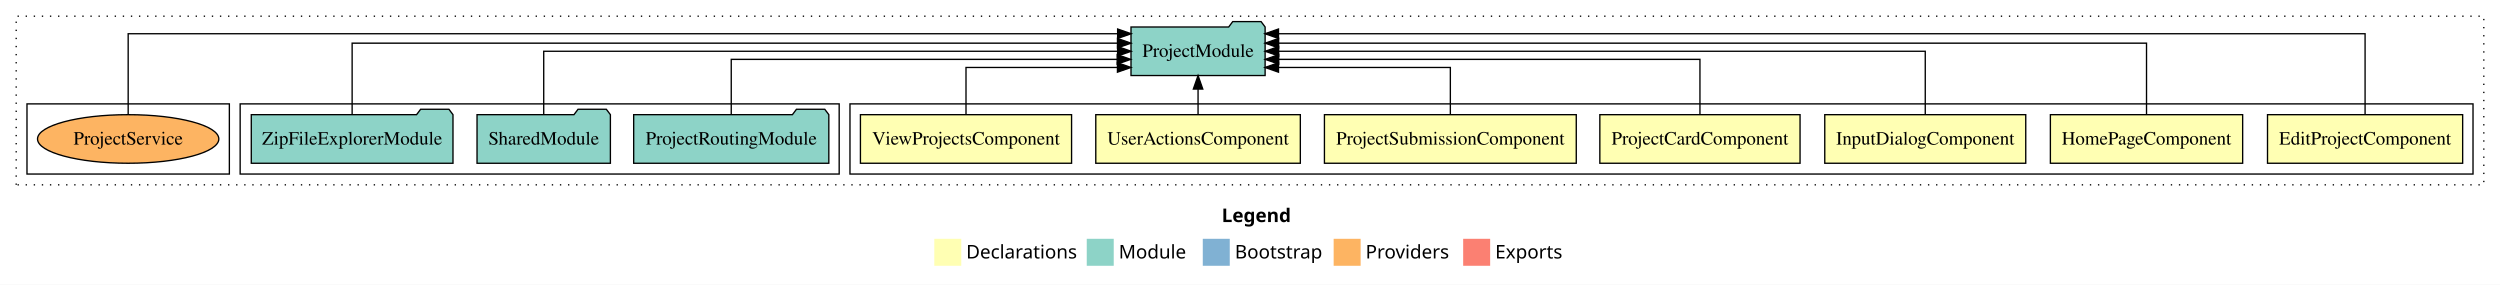
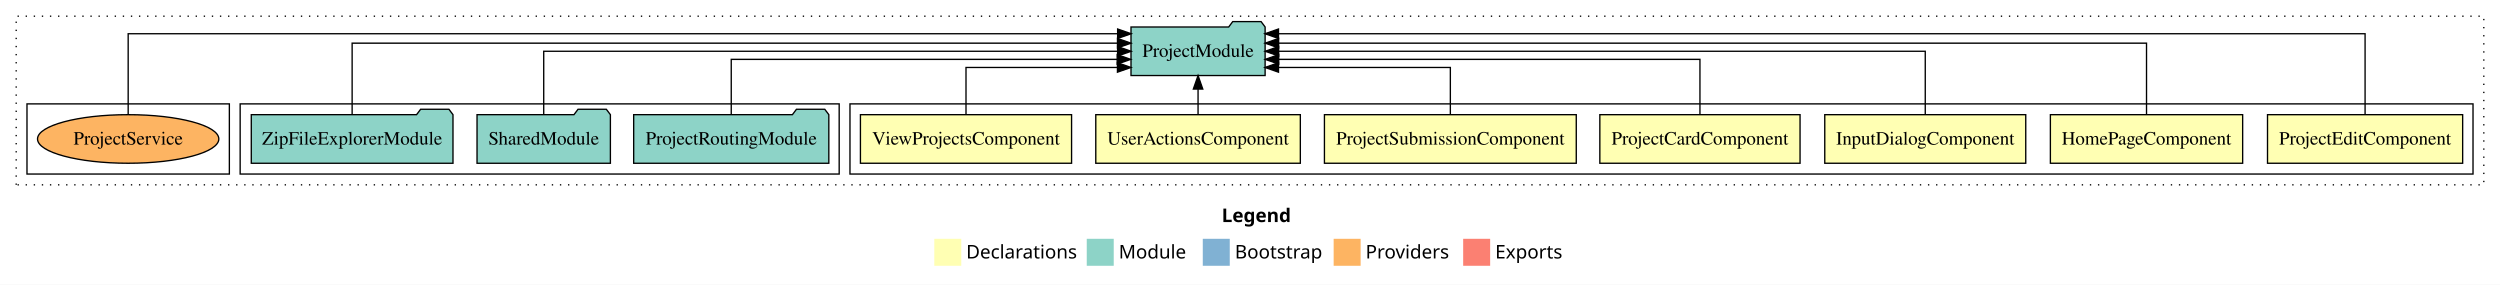
<svg xmlns="http://www.w3.org/2000/svg" width="1853pt" height="211pt" viewBox="0.00 0.00 1853.00 211.00">
  <g id="graph0" class="graph" transform="scale(1 1) rotate(0) translate(4 207)">
    <polygon fill="#ffffff" stroke="transparent" points="-4,4 -4,-207 1849,-207 1849,4 -4,4" />
    <text text-anchor="start" x="901.509" y="-42.4" font-family="sans-serif" font-weight="bold" font-size="14.00" fill="#000000">Legend</text>
    <polygon fill="#ffffb3" stroke="transparent" points="688.5,-10 688.5,-30 708.5,-30 708.5,-10 688.5,-10" />
    <text text-anchor="start" x="712.129" y="-15.4" font-family="sans-serif" font-size="14.00" fill="#000000">  Declarations</text>
    <polygon fill="#8dd3c7" stroke="transparent" points="801.5,-10 801.5,-30 821.5,-30 821.5,-10 801.5,-10" />
    <text text-anchor="start" x="825.225" y="-15.4" font-family="sans-serif" font-size="14.00" fill="#000000">  Module</text>
    <polygon fill="#80b1d3" stroke="transparent" points="887.5,-10 887.5,-30 907.5,-30 907.5,-10 887.5,-10" />
    <text text-anchor="start" x="911.281" y="-15.4" font-family="sans-serif" font-size="14.00" fill="#000000">  Bootstrap</text>
    <polygon fill="#fdb462" stroke="transparent" points="984.5,-10 984.5,-30 1004.5,-30 1004.5,-10 984.5,-10" />
    <text text-anchor="start" x="1008.173" y="-15.4" font-family="sans-serif" font-size="14.00" fill="#000000">  Providers</text>
    <polygon fill="#fb8072" stroke="transparent" points="1080.5,-10 1080.5,-30 1100.5,-30 1100.5,-10 1080.5,-10" />
    <text text-anchor="start" x="1104.226" y="-15.4" font-family="sans-serif" font-size="14.00" fill="#000000">  Exports</text>
    <g id="clust1" class="cluster">
      <polygon fill="none" stroke="#000000" stroke-dasharray="1,5" points="8,-70 8,-195 1837,-195 1837,-70 8,-70" />
    </g>
    <g id="clust2" class="cluster">
      <polygon fill="none" stroke="#000000" points="626,-78 626,-130 1829,-130 1829,-78 626,-78" />
    </g>
    <g id="clust10" class="cluster">
      <polygon fill="none" stroke="#000000" points="174,-78 174,-130 618,-130 618,-78 174,-78" />
    </g>
    <g id="clust13" class="cluster">
      <polygon fill="none" stroke="#000000" points="16,-78 16,-130 166,-130 166,-78 16,-78" />
    </g>
    <g id="node1" class="node">
      <polygon fill="#ffffb3" stroke="#000000" points="1821.32,-122 1676.68,-122 1676.68,-86 1821.32,-86 1821.32,-122" />
-       <text text-anchor="middle" x="1749" y="-99.8" font-family="Times,serif" font-size="14.00" fill="#000000">EditProjectComponent</text>
+       <text text-anchor="middle" x="1749" y="-99.8" font-family="Times,serif" font-size="14.00" fill="#000000">ProjectEditComponent</text>
    </g>
    <g id="node8" class="node">
      <polygon fill="#8dd3c7" stroke="#000000" points="933.704,-187 930.704,-191 909.704,-191 906.704,-187 834.296,-187 834.296,-151 933.704,-151 933.704,-187" />
      <text text-anchor="middle" x="884" y="-164.8" font-family="Times,serif" font-size="14.00" fill="#000000">ProjectModule</text>
    </g>
    <g id="edge1" class="edge">
      <path fill="none" stroke="#000000" d="M1749,-122.091C1749,-145.133 1749,-182 1749,-182 1749,-182 943.613,-182 943.613,-182" />
      <polygon fill="#000000" stroke="#000000" points="943.613,-178.5 933.613,-182 943.613,-185.5 943.613,-178.5" />
    </g>
    <g id="node2" class="node">
      <polygon fill="#ffffb3" stroke="#000000" points="1658.256,-122 1515.744,-122 1515.744,-86 1658.256,-86 1658.256,-122" />
      <text text-anchor="middle" x="1587" y="-99.8" font-family="Times,serif" font-size="14.00" fill="#000000">HomePageComponent</text>
    </g>
    <g id="edge2" class="edge">
      <path fill="none" stroke="#000000" d="M1587,-122.284C1587,-143.321 1587,-175 1587,-175 1587,-175 943.714,-175 943.714,-175" />
      <polygon fill="#000000" stroke="#000000" points="943.714,-171.5 933.714,-175 943.714,-178.5 943.714,-171.5" />
    </g>
    <g id="node3" class="node">
      <polygon fill="#ffffb3" stroke="#000000" points="1497.486,-122 1348.514,-122 1348.514,-86 1497.486,-86 1497.486,-122" />
      <text text-anchor="middle" x="1423" y="-99.8" font-family="Times,serif" font-size="14.00" fill="#000000">InputDialogComponent</text>
    </g>
    <g id="edge3" class="edge">
      <path fill="none" stroke="#000000" d="M1423,-122.106C1423,-141.339 1423,-169 1423,-169 1423,-169 943.742,-169 943.742,-169" />
      <polygon fill="#000000" stroke="#000000" points="943.742,-165.5 933.742,-169 943.742,-172.5 943.742,-165.5" />
    </g>
    <g id="node4" class="node">
      <polygon fill="#ffffb3" stroke="#000000" points="1330.198,-122 1181.802,-122 1181.802,-86 1330.198,-86 1330.198,-122" />
      <text text-anchor="middle" x="1256" y="-99.8" font-family="Times,serif" font-size="14.00" fill="#000000">ProjectCardComponent</text>
    </g>
    <g id="edge4" class="edge">
      <path fill="none" stroke="#000000" d="M1256,-122.022C1256,-139.373 1256,-163 1256,-163 1256,-163 943.784,-163 943.784,-163" />
      <polygon fill="#000000" stroke="#000000" points="943.784,-159.5 933.784,-163 943.784,-166.5 943.784,-159.5" />
    </g>
    <g id="node5" class="node">
      <polygon fill="#ffffb3" stroke="#000000" points="1164.33,-122 977.67,-122 977.67,-86 1164.33,-86 1164.33,-122" />
      <text text-anchor="middle" x="1071" y="-99.8" font-family="Times,serif" font-size="14.00" fill="#000000">ProjectSubmissionComponent</text>
    </g>
    <g id="edge5" class="edge">
      <path fill="none" stroke="#000000" d="M1071,-122.24C1071,-137.571 1071,-157 1071,-157 1071,-157 943.622,-157 943.622,-157" />
      <polygon fill="#000000" stroke="#000000" points="943.622,-153.5 933.622,-157 943.622,-160.5 943.622,-153.5" />
    </g>
    <g id="node6" class="node">
      <polygon fill="#ffffb3" stroke="#000000" points="959.806,-122 808.194,-122 808.194,-86 959.806,-86 959.806,-122" />
      <text text-anchor="middle" x="884" y="-99.8" font-family="Times,serif" font-size="14.00" fill="#000000">UserActionsComponent</text>
    </g>
    <g id="edge6" class="edge">
      <path fill="none" stroke="#000000" d="M884,-122.106C884,-122.106 884,-140.991 884,-140.991" />
      <polygon fill="#000000" stroke="#000000" points="880.5,-140.991 884,-150.991 887.5,-140.991 880.5,-140.991" />
    </g>
    <g id="node7" class="node">
      <polygon fill="#ffffb3" stroke="#000000" points="790.249,-122 633.751,-122 633.751,-86 790.249,-86 790.249,-122" />
      <text text-anchor="middle" x="712" y="-99.8" font-family="Times,serif" font-size="14.00" fill="#000000">ViewProjectsComponent</text>
    </g>
    <g id="edge7" class="edge">
      <path fill="none" stroke="#000000" d="M712,-122.24C712,-137.571 712,-157 712,-157 712,-157 824.25,-157 824.25,-157" />
      <polygon fill="#000000" stroke="#000000" points="824.25,-160.5 834.25,-157 824.25,-153.5 824.25,-160.5" />
    </g>
    <g id="node9" class="node">
      <polygon fill="#8dd3c7" stroke="#000000" points="610.322,-122 607.322,-126 586.322,-126 583.322,-122 465.678,-122 465.678,-86 610.322,-86 610.322,-122" />
      <text text-anchor="middle" x="538" y="-99.8" font-family="Times,serif" font-size="14.00" fill="#000000">ProjectRoutingModule</text>
    </g>
    <g id="edge8" class="edge">
      <path fill="none" stroke="#000000" d="M538,-122.022C538,-139.373 538,-163 538,-163 538,-163 824.058,-163 824.058,-163" />
      <polygon fill="#000000" stroke="#000000" points="824.058,-166.5 834.058,-163 824.058,-159.5 824.058,-166.5" />
    </g>
    <g id="node10" class="node">
      <polygon fill="#8dd3c7" stroke="#000000" points="448.423,-122 445.423,-126 424.423,-126 421.423,-122 349.577,-122 349.577,-86 448.423,-86 448.423,-122" />
      <text text-anchor="middle" x="399" y="-99.8" font-family="Times,serif" font-size="14.00" fill="#000000">SharedModule</text>
    </g>
    <g id="edge9" class="edge">
      <path fill="none" stroke="#000000" d="M399,-122.106C399,-141.339 399,-169 399,-169 399,-169 824.376,-169 824.376,-169" />
      <polygon fill="#000000" stroke="#000000" points="824.376,-172.5 834.376,-169 824.376,-165.5 824.376,-172.5" />
    </g>
    <g id="node11" class="node">
      <polygon fill="#8dd3c7" stroke="#000000" points="331.751,-122 328.751,-126 307.751,-126 304.751,-122 182.249,-122 182.249,-86 331.751,-86 331.751,-122" />
      <text text-anchor="middle" x="257" y="-99.8" font-family="Times,serif" font-size="14.00" fill="#000000">ZipFileExplorerModule</text>
    </g>
    <g id="edge10" class="edge">
      <path fill="none" stroke="#000000" d="M257,-122.284C257,-143.321 257,-175 257,-175 257,-175 824.276,-175 824.276,-175" />
      <polygon fill="#000000" stroke="#000000" points="824.276,-178.5 834.276,-175 824.276,-171.5 824.276,-178.5" />
    </g>
    <g id="node12" class="node">
      <ellipse fill="#fdb462" stroke="#000000" cx="91" cy="-104" rx="67.189" ry="18" />
      <text text-anchor="middle" x="91" y="-99.8" font-family="Times,serif" font-size="14.00" fill="#000000">ProjectService</text>
    </g>
    <g id="edge11" class="edge">
      <path fill="none" stroke="#000000" d="M91,-122.091C91,-145.133 91,-182 91,-182 91,-182 824.394,-182 824.394,-182" />
      <polygon fill="#000000" stroke="#000000" points="824.394,-185.5 834.394,-182 824.394,-178.5 824.394,-185.5" />
    </g>
  </g>
</svg>
